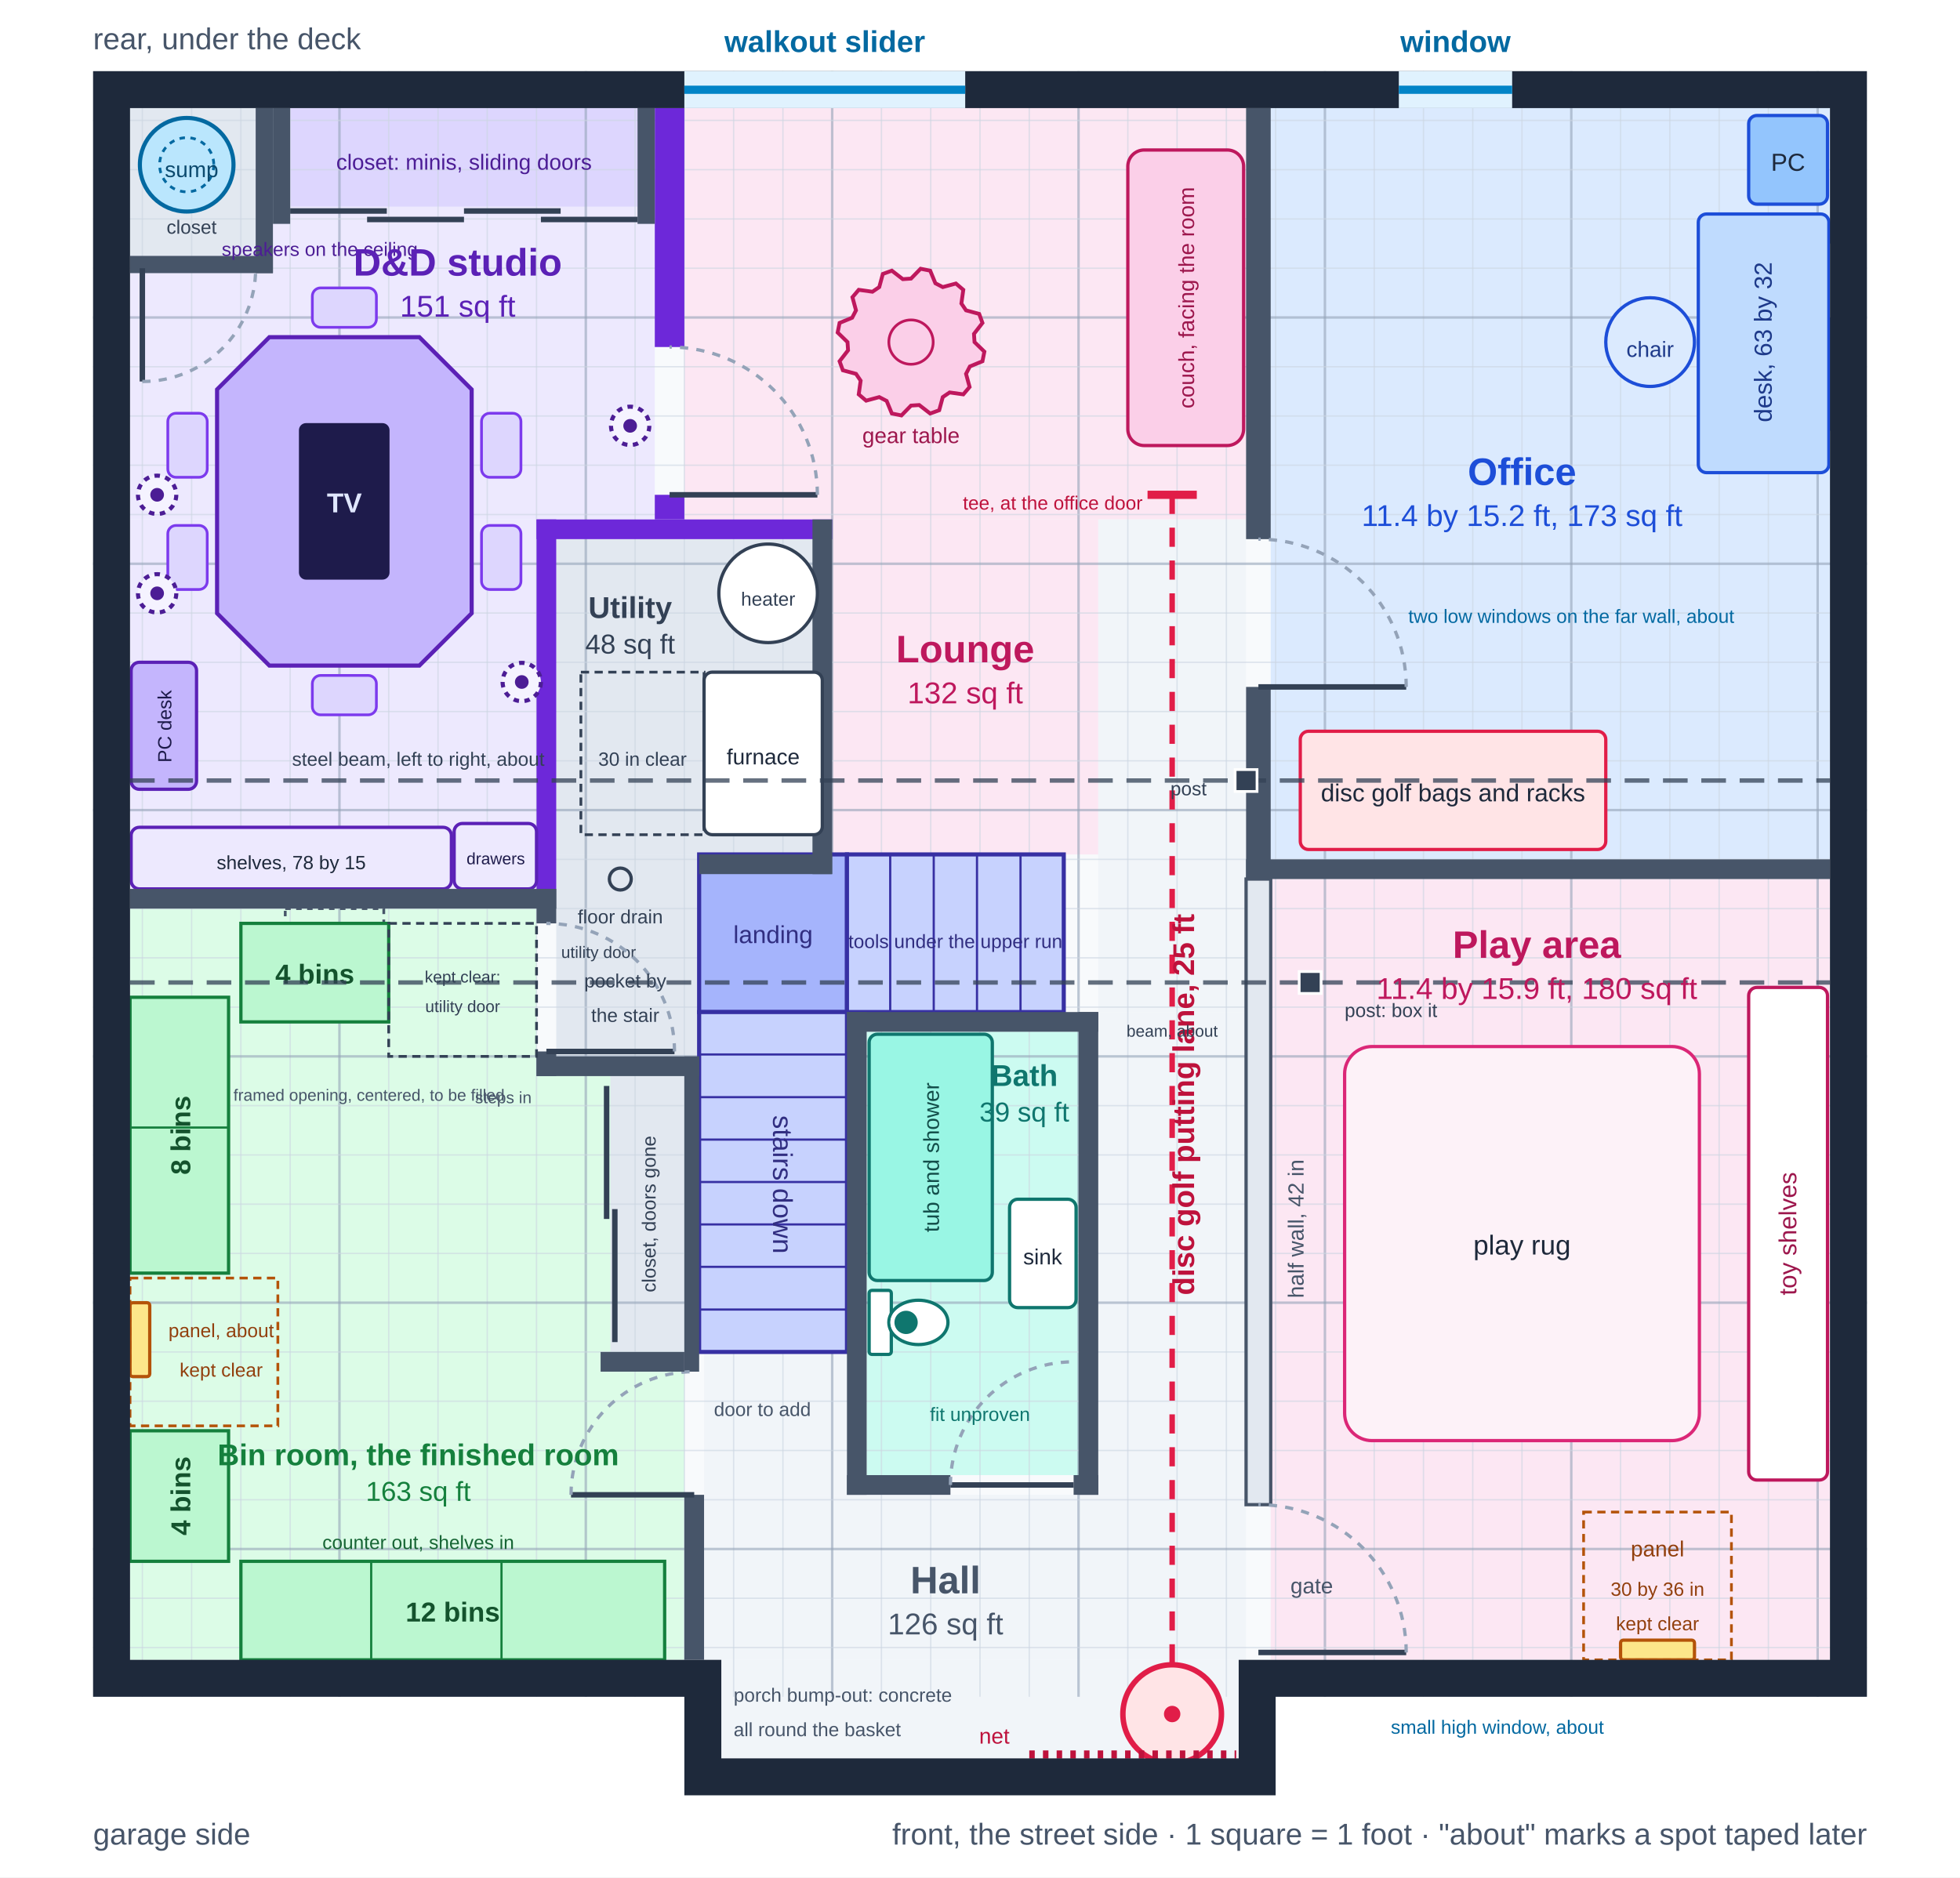
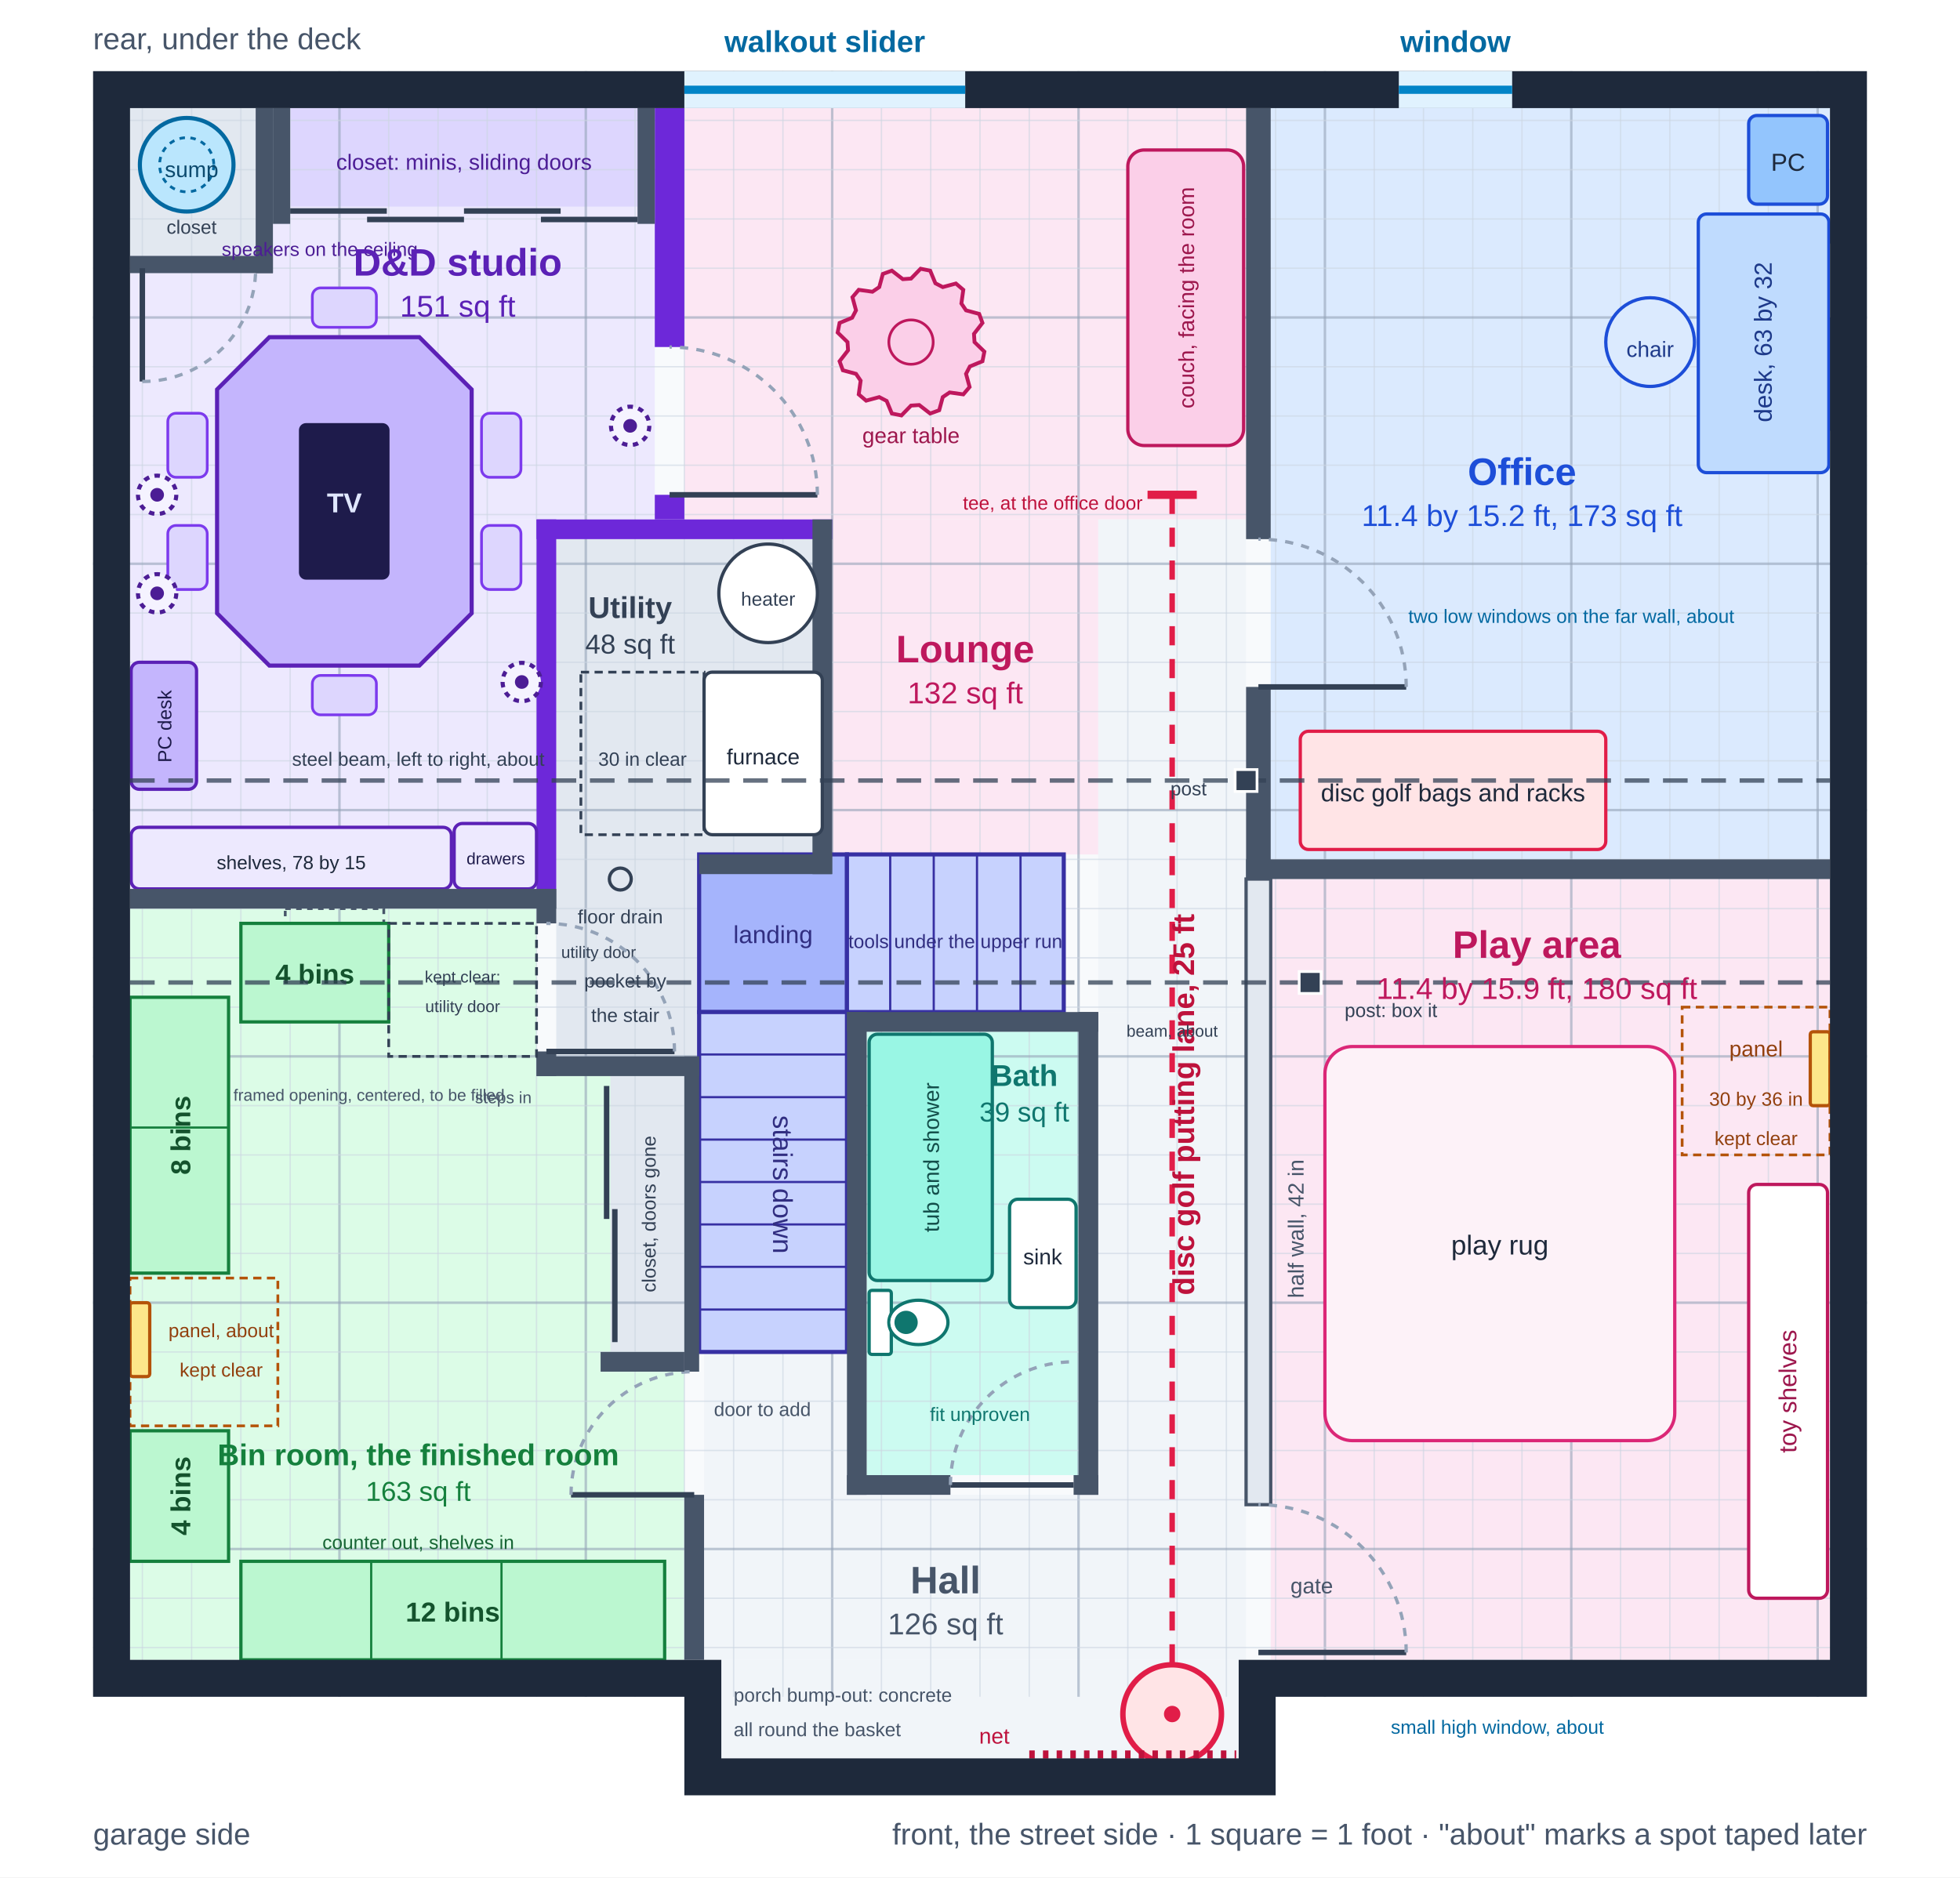
<svg xmlns="http://www.w3.org/2000/svg" viewBox="0 0 716 686" width="716" height="686" font-family="Segoe UI, Arial, sans-serif" role="img" aria-label="The basement with the D&amp;D studio by the utilities: studio, office, play area, bins in the finished room, the lane">
  <rect width="716" height="686" fill="#ffffff" />
  <rect x="34.0" y="26.0" width="648.0" height="594.0" fill="#f8fafc" />
  <rect x="250.0" y="620.0" width="216.0" height="36.0" fill="#f8fafc" />
  <rect x="47.5" y="39.5" width="191.7" height="150.3" fill="#ede9fe" />
  <rect x="47.5" y="189.8" width="148.5" height="135.0" fill="#ede9fe" />
  <rect x="47.5" y="39.5" width="45.9" height="54.0" fill="#e2e8f0" />
  <rect x="106.0" y="39.5" width="126.9" height="36.0" fill="#ddd6fe" />
  <rect x="47.5" y="332.0" width="148.5" height="54.0" fill="#dcfce7" />
  <rect x="47.5" y="386.0" width="202.5" height="220.5" fill="#dcfce7" />
  <rect x="223.0" y="393.2" width="27.0" height="100.8" fill="#e2e8f0" />
  <rect x="464.2" y="321.2" width="204.3" height="285.3" fill="#fce7f3" />
  <rect x="203.2" y="197.0" width="100.8" height="115.2" fill="#e2e8f0" />
  <rect x="203.2" y="312.2" width="52.2" height="73.8" fill="#e2e8f0" />
  <rect x="250.0" y="39.5" width="205.2" height="150.3" fill="#fce7f3" />
  <rect x="304.0" y="189.8" width="97.2" height="122.4" fill="#fce7f3" />
  <rect x="401.2" y="189.8" width="54.0" height="180.0" fill="#f1f5f9" />
  <rect x="401.2" y="369.8" width="54.0" height="176.4" fill="#f1f5f9" />
  <rect x="257.2" y="494.0" width="52.2" height="52.2" fill="#f1f5f9" />
  <rect x="257.2" y="546.2" width="198.0" height="60.3" fill="#f1f5f9" />
  <rect x="263.5" y="606.5" width="189.0" height="36.0" fill="#f1f5f9" />
  <rect x="464.2" y="39.5" width="204.3" height="274.5" fill="#dbeafe" />
  <rect x="316.6" y="377.0" width="77.4" height="162.0" fill="#ccfbf1" />
  <line x1="52.0" y1="26.0" x2="52.0" y2="620.0" stroke="#cbd5e1" stroke-width="0.5" opacity="0.6" />
  <line x1="70.0" y1="26.0" x2="70.0" y2="620.0" stroke="#cbd5e1" stroke-width="0.5" opacity="0.6" />
  <line x1="88.0" y1="26.0" x2="88.0" y2="620.0" stroke="#cbd5e1" stroke-width="0.5" opacity="0.6" />
  <line x1="106.0" y1="26.0" x2="106.0" y2="620.0" stroke="#cbd5e1" stroke-width="0.5" opacity="0.6" />
  <line x1="124.0" y1="26.0" x2="124.0" y2="620.0" stroke="#94a3b8" stroke-width="0.9" opacity="0.6" />
  <line x1="142.0" y1="26.0" x2="142.0" y2="620.0" stroke="#cbd5e1" stroke-width="0.5" opacity="0.6" />
  <line x1="160.0" y1="26.0" x2="160.0" y2="620.0" stroke="#cbd5e1" stroke-width="0.5" opacity="0.6" />
  <line x1="178.0" y1="26.0" x2="178.0" y2="620.0" stroke="#cbd5e1" stroke-width="0.5" opacity="0.6" />
  <line x1="196.0" y1="26.0" x2="196.0" y2="620.0" stroke="#cbd5e1" stroke-width="0.5" opacity="0.6" />
  <line x1="214.0" y1="26.0" x2="214.0" y2="620.0" stroke="#94a3b8" stroke-width="0.9" opacity="0.6" />
  <line x1="232.0" y1="26.0" x2="232.0" y2="620.0" stroke="#cbd5e1" stroke-width="0.5" opacity="0.6" />
  <line x1="250.0" y1="26.0" x2="250.0" y2="620.0" stroke="#cbd5e1" stroke-width="0.5" opacity="0.6" />
  <line x1="268.0" y1="26.0" x2="268.0" y2="620.0" stroke="#cbd5e1" stroke-width="0.5" opacity="0.6" />
  <line x1="286.0" y1="26.0" x2="286.0" y2="620.0" stroke="#cbd5e1" stroke-width="0.5" opacity="0.6" />
  <line x1="304.0" y1="26.0" x2="304.0" y2="620.0" stroke="#94a3b8" stroke-width="0.9" opacity="0.6" />
  <line x1="322.0" y1="26.0" x2="322.0" y2="620.0" stroke="#cbd5e1" stroke-width="0.5" opacity="0.6" />
  <line x1="340.0" y1="26.0" x2="340.0" y2="620.0" stroke="#cbd5e1" stroke-width="0.5" opacity="0.6" />
  <line x1="358.0" y1="26.0" x2="358.0" y2="620.0" stroke="#cbd5e1" stroke-width="0.5" opacity="0.6" />
  <line x1="376.0" y1="26.0" x2="376.0" y2="620.0" stroke="#cbd5e1" stroke-width="0.5" opacity="0.6" />
  <line x1="394.0" y1="26.0" x2="394.0" y2="620.0" stroke="#94a3b8" stroke-width="0.9" opacity="0.6" />
  <line x1="412.0" y1="26.0" x2="412.0" y2="620.0" stroke="#cbd5e1" stroke-width="0.5" opacity="0.6" />
  <line x1="430.0" y1="26.0" x2="430.0" y2="620.0" stroke="#cbd5e1" stroke-width="0.5" opacity="0.6" />
  <line x1="448.0" y1="26.0" x2="448.0" y2="620.0" stroke="#cbd5e1" stroke-width="0.5" opacity="0.6" />
  <line x1="466.0" y1="26.0" x2="466.0" y2="620.0" stroke="#cbd5e1" stroke-width="0.5" opacity="0.6" />
  <line x1="484.0" y1="26.0" x2="484.0" y2="620.0" stroke="#94a3b8" stroke-width="0.9" opacity="0.6" />
  <line x1="502.0" y1="26.0" x2="502.0" y2="620.0" stroke="#cbd5e1" stroke-width="0.5" opacity="0.6" />
  <line x1="520.0" y1="26.0" x2="520.0" y2="620.0" stroke="#cbd5e1" stroke-width="0.5" opacity="0.6" />
  <line x1="538.0" y1="26.0" x2="538.0" y2="620.0" stroke="#cbd5e1" stroke-width="0.5" opacity="0.6" />
  <line x1="556.0" y1="26.0" x2="556.0" y2="620.0" stroke="#cbd5e1" stroke-width="0.5" opacity="0.6" />
  <line x1="574.0" y1="26.0" x2="574.0" y2="620.0" stroke="#94a3b8" stroke-width="0.9" opacity="0.6" />
  <line x1="592.0" y1="26.0" x2="592.0" y2="620.0" stroke="#cbd5e1" stroke-width="0.5" opacity="0.6" />
  <line x1="610.0" y1="26.0" x2="610.0" y2="620.0" stroke="#cbd5e1" stroke-width="0.5" opacity="0.6" />
  <line x1="628.0" y1="26.0" x2="628.0" y2="620.0" stroke="#cbd5e1" stroke-width="0.5" opacity="0.6" />
  <line x1="646.0" y1="26.0" x2="646.0" y2="620.0" stroke="#cbd5e1" stroke-width="0.5" opacity="0.6" />
  <line x1="664.0" y1="26.0" x2="664.0" y2="620.0" stroke="#94a3b8" stroke-width="0.9" opacity="0.6" />
  <line x1="34.0" y1="44.0" x2="682.0" y2="44.0" stroke="#cbd5e1" stroke-width="0.5" opacity="0.6" />
  <line x1="34.0" y1="62.0" x2="682.0" y2="62.0" stroke="#cbd5e1" stroke-width="0.5" opacity="0.6" />
  <line x1="34.0" y1="80.0" x2="682.0" y2="80.0" stroke="#cbd5e1" stroke-width="0.5" opacity="0.6" />
  <line x1="34.0" y1="98.0" x2="682.0" y2="98.0" stroke="#cbd5e1" stroke-width="0.5" opacity="0.6" />
  <line x1="34.0" y1="116.0" x2="682.0" y2="116.0" stroke="#94a3b8" stroke-width="0.9" opacity="0.6" />
  <line x1="34.0" y1="134.0" x2="682.0" y2="134.0" stroke="#cbd5e1" stroke-width="0.5" opacity="0.6" />
  <line x1="34.0" y1="152.0" x2="682.0" y2="152.0" stroke="#cbd5e1" stroke-width="0.5" opacity="0.6" />
  <line x1="34.0" y1="170.0" x2="682.0" y2="170.0" stroke="#cbd5e1" stroke-width="0.5" opacity="0.6" />
  <line x1="34.0" y1="188.0" x2="682.0" y2="188.0" stroke="#cbd5e1" stroke-width="0.5" opacity="0.6" />
  <line x1="34.0" y1="206.0" x2="682.0" y2="206.0" stroke="#94a3b8" stroke-width="0.9" opacity="0.6" />
  <line x1="34.0" y1="224.0" x2="682.0" y2="224.0" stroke="#cbd5e1" stroke-width="0.5" opacity="0.6" />
  <line x1="34.0" y1="242.0" x2="682.0" y2="242.0" stroke="#cbd5e1" stroke-width="0.5" opacity="0.6" />
  <line x1="34.0" y1="260.0" x2="682.0" y2="260.0" stroke="#cbd5e1" stroke-width="0.5" opacity="0.6" />
  <line x1="34.0" y1="278.0" x2="682.0" y2="278.0" stroke="#cbd5e1" stroke-width="0.5" opacity="0.6" />
  <line x1="34.0" y1="296.0" x2="682.0" y2="296.0" stroke="#94a3b8" stroke-width="0.9" opacity="0.6" />
  <line x1="34.0" y1="314.0" x2="682.0" y2="314.0" stroke="#cbd5e1" stroke-width="0.5" opacity="0.6" />
  <line x1="34.0" y1="332.0" x2="682.0" y2="332.0" stroke="#cbd5e1" stroke-width="0.5" opacity="0.6" />
  <line x1="34.0" y1="350.0" x2="682.0" y2="350.0" stroke="#cbd5e1" stroke-width="0.5" opacity="0.6" />
  <line x1="34.0" y1="368.0" x2="682.0" y2="368.0" stroke="#cbd5e1" stroke-width="0.5" opacity="0.6" />
  <line x1="34.0" y1="386.0" x2="682.0" y2="386.0" stroke="#94a3b8" stroke-width="0.9" opacity="0.6" />
  <line x1="34.0" y1="404.0" x2="682.0" y2="404.0" stroke="#cbd5e1" stroke-width="0.5" opacity="0.6" />
  <line x1="34.0" y1="422.0" x2="682.0" y2="422.0" stroke="#cbd5e1" stroke-width="0.5" opacity="0.6" />
  <line x1="34.0" y1="440.0" x2="682.0" y2="440.0" stroke="#cbd5e1" stroke-width="0.5" opacity="0.6" />
  <line x1="34.0" y1="458.0" x2="682.0" y2="458.0" stroke="#cbd5e1" stroke-width="0.5" opacity="0.6" />
  <line x1="34.0" y1="476.0" x2="682.0" y2="476.0" stroke="#94a3b8" stroke-width="0.9" opacity="0.6" />
  <line x1="34.0" y1="494.0" x2="682.0" y2="494.0" stroke="#cbd5e1" stroke-width="0.5" opacity="0.6" />
  <line x1="34.0" y1="512.0" x2="682.0" y2="512.0" stroke="#cbd5e1" stroke-width="0.5" opacity="0.6" />
  <line x1="34.0" y1="530.0" x2="682.0" y2="530.0" stroke="#cbd5e1" stroke-width="0.5" opacity="0.6" />
  <line x1="34.0" y1="548.0" x2="682.0" y2="548.0" stroke="#cbd5e1" stroke-width="0.5" opacity="0.6" />
  <line x1="34.0" y1="566.0" x2="682.0" y2="566.0" stroke="#94a3b8" stroke-width="0.9" opacity="0.6" />
  <line x1="34.0" y1="584.0" x2="682.0" y2="584.0" stroke="#cbd5e1" stroke-width="0.5" opacity="0.6" />
  <line x1="34.0" y1="602.0" x2="682.0" y2="602.0" stroke="#cbd5e1" stroke-width="0.5" opacity="0.6" />
  <rect x="255.4" y="312.2" width="54.0" height="57.6" fill="#a5b4fc" stroke="#3730a3" stroke-width="1.5" />
  <rect x="309.4" y="312.2" width="79.2" height="57.6" fill="#c7d2fe" stroke="#3730a3" stroke-width="1.5" />
  <line x1="325.2" y1="312.2" x2="325.2" y2="369.8" stroke="#3730a3" stroke-width="0.8" />
  <line x1="341.1" y1="312.2" x2="341.1" y2="369.8" stroke="#3730a3" stroke-width="0.8" />
  <line x1="356.9" y1="312.2" x2="356.9" y2="369.8" stroke="#3730a3" stroke-width="0.8" />
  <line x1="372.8" y1="312.2" x2="372.8" y2="369.8" stroke="#3730a3" stroke-width="0.8" />
  <rect x="255.4" y="369.8" width="54.0" height="124.2" fill="#c7d2fe" stroke="#3730a3" stroke-width="1.5" />
  <line x1="255.4" y1="385.3" x2="309.4" y2="385.3" stroke="#3730a3" stroke-width="0.8" />
  <line x1="255.4" y1="400.9" x2="309.4" y2="400.9" stroke="#3730a3" stroke-width="0.8" />
  <line x1="255.4" y1="416.4" x2="309.4" y2="416.4" stroke="#3730a3" stroke-width="0.8" />
  <line x1="255.4" y1="431.9" x2="309.4" y2="431.9" stroke="#3730a3" stroke-width="0.8" />
  <line x1="255.4" y1="447.4" x2="309.4" y2="447.4" stroke="#3730a3" stroke-width="0.8" />
  <line x1="255.4" y1="462.9" x2="309.4" y2="462.9" stroke="#3730a3" stroke-width="0.8" />
  <line x1="255.4" y1="478.5" x2="309.4" y2="478.5" stroke="#3730a3" stroke-width="0.8" />
  <text x="282.4" y="344.6" font-size="9" fill="#312e81" text-anchor="middle">landing</text>
  <text x="282.4" y="432.8" font-size="10" fill="#312e81" text-anchor="middle" transform="rotate(90 282.4 432.8)">stairs down</text>
  <rect x="239.2" y="39.5" width="10.8" height="87.3" fill="#6d28d9" />
  <rect x="239.2" y="180.8" width="10.8" height="9.0" fill="#6d28d9" />
  <rect x="196.0" y="189.8" width="7.2" height="135.0" fill="#6d28d9" />
  <rect x="196.0" y="189.8" width="108.0" height="7.2" fill="#6d28d9" />
  <line x1="244.6" y1="180.8" x2="298.6" y2="180.8" stroke="#334155" stroke-width="2" />
  <path d="M 298.6 180.8 A 54.0 54.0 0 0 0 244.6 126.8" fill="none" stroke="#94a3b8" stroke-width="1.2" stroke-dasharray="3,3" />
  <rect x="47.5" y="93.5" width="52.2" height="6.3" fill="#475569" />
  <rect x="93.4" y="39.5" width="6.3" height="60.3" fill="#475569" />
  <line x1="52.0" y1="98.0" x2="52.0" y2="139.4" stroke="#334155" stroke-width="2" />
  <path d="M 52.0 139.4 A 41.4 41.4 0 0 0 93.4 98.0" fill="none" stroke="#94a3b8" stroke-width="1.2" stroke-dasharray="3,3" />
  <circle cx="68.2" cy="60.2" r="17.1" fill="#bae6fd" stroke="#0369a1" stroke-width="1.5" />
  <circle cx="68.2" cy="60.2" r="9.9" fill="none" stroke="#0369a1" stroke-width="1" stroke-dasharray="2,2" />
  <text x="70.0" y="64.7" font-size="8" fill="#0c4a6e" text-anchor="middle">sump</text>
  <text x="70.0" y="85.4" font-size="7" fill="#334155" text-anchor="middle">closet</text>
  <rect x="99.7" y="39.5" width="6.3" height="42.3" fill="#475569" />
  <rect x="232.9" y="39.5" width="6.3" height="42.3" fill="#475569" />
  <line x1="106.0" y1="77.1" x2="141.3" y2="77.1" stroke="#334155" stroke-width="2" />
  <line x1="134.1" y1="80.2" x2="169.5" y2="80.2" stroke="#334155" stroke-width="2" />
  <line x1="169.5" y1="77.1" x2="204.8" y2="77.1" stroke="#334155" stroke-width="2" />
  <line x1="197.6" y1="80.2" x2="232.9" y2="80.2" stroke="#334155" stroke-width="2" />
  <text x="169.5" y="62.0" font-size="8" fill="#4c1d95" text-anchor="middle">closet: minis, sliding doors</text>
  <polygon points="98.4,123.2 153.2,123.2 172.3,142.3 172.3,224.1 153.2,243.2 98.4,243.2 79.3,224.1 79.3,142.3" fill="#c4b5fd" stroke="#5b21b6" stroke-width="1.5" />
  <rect x="109.8" y="155.2" width="31.9" height="56.0" rx="2" fill="#1e1b4b" stroke="#1e1b4b" stroke-width="1.2" />
  <text x="125.8" y="187.2" font-size="10" font-weight="700" fill="#e0e7ff" text-anchor="middle">TV</text>
  <rect x="114.1" y="105.2" width="23.4" height="14.4" rx="3" fill="#ddd6fe" stroke="#7c3aed" />
  <rect x="114.1" y="246.8" width="23.4" height="14.4" rx="3" fill="#ddd6fe" stroke="#7c3aed" />
  <rect x="61.3" y="151.0" width="14.4" height="23.4" rx="3" fill="#ddd6fe" stroke="#7c3aed" />
  <rect x="175.9" y="151.0" width="14.4" height="23.4" rx="3" fill="#ddd6fe" stroke="#7c3aed" />
  <rect x="61.3" y="192.0" width="14.4" height="23.4" rx="3" fill="#ddd6fe" stroke="#7c3aed" />
  <rect x="175.9" y="192.0" width="14.4" height="23.4" rx="3" fill="#ddd6fe" stroke="#7c3aed" />
  <rect x="47.9" y="242.0" width="23.9" height="46.4" rx="3" fill="#c4b5fd" stroke="#5b21b6" stroke-width="1.2" />
  <text x="59.6" y="265.4" font-size="7" fill="#1e1b4b" text-anchor="middle" transform="rotate(-90 59.6 265.4)" dy="3">PC desk</text>
  <rect x="47.9" y="302.3" width="117.0" height="22.5" rx="3" fill="#ede9fe" stroke="#5b21b6" stroke-width="1.2" />
  <text x="106.4" y="317.6" font-size="7" fill="#1e293b" text-anchor="middle">shelves, 78 by 15</text>
  <rect x="165.9" y="300.9" width="30.1" height="23.9" rx="3" fill="#ede9fe" stroke="#5b21b6" stroke-width="1.2" />
  <text x="181.1" y="315.8" font-size="6" fill="#1e1b4b" text-anchor="middle">drawers</text>
  <circle cx="57.4" cy="180.8" r="7" fill="#f5f3ff" stroke="#4c1d95" stroke-width="1.5" stroke-dasharray="2,2" />
  <circle cx="57.4" cy="180.8" r="2.5" fill="#4c1d95" />
  <circle cx="230.2" cy="155.6" r="7" fill="#f5f3ff" stroke="#4c1d95" stroke-width="1.5" stroke-dasharray="2,2" />
  <circle cx="230.2" cy="155.6" r="2.5" fill="#4c1d95" />
  <circle cx="57.4" cy="216.8" r="7" fill="#f5f3ff" stroke="#4c1d95" stroke-width="1.5" stroke-dasharray="2,2" />
  <circle cx="57.4" cy="216.8" r="2.5" fill="#4c1d95" />
  <circle cx="190.6" cy="249.2" r="7" fill="#f5f3ff" stroke="#4c1d95" stroke-width="1.5" stroke-dasharray="2,2" />
  <circle cx="190.6" cy="249.2" r="2.5" fill="#4c1d95" />
  <text x="116.8" y="93.5" font-size="7" fill="#4c1d95" text-anchor="middle">speakers on the ceiling</text>
  <rect x="47.5" y="324.8" width="155.7" height="7.2" fill="#475569" />
  <rect x="196.0" y="324.8" width="7.2" height="12.6" fill="#475569" />
  <rect x="196.0" y="384.2" width="7.2" height="9.0" fill="#475569" />
  <text x="205.0" y="350.0" font-size="6" fill="#334155" text-anchor="start">utility door</text>
  <rect x="196.0" y="386.0" width="59.4" height="7.2" fill="#475569" />
  <rect x="250.0" y="386.0" width="5.4" height="115.2" fill="#475569" />
  <rect x="250.0" y="546.2" width="7.2" height="60.3" fill="#475569" />
  <line x1="253.6" y1="546.2" x2="208.6" y2="546.2" stroke="#334155" stroke-width="2" />
  <path d="M 208.6 546.2 A 45.0 45.0 0 0 1 253.6 501.2" fill="none" stroke="#94a3b8" stroke-width="1.2" stroke-dasharray="3,3" />
  <text x="260.8" y="517.4" font-size="7" fill="#475569" text-anchor="start">door to add</text>
  <rect x="219.4" y="494.0" width="30.6" height="7.2" fill="#475569" />
  <line x1="221.6" y1="396.8" x2="221.6" y2="445.4" stroke="#334155" stroke-width="2" />
  <line x1="224.6" y1="441.8" x2="224.6" y2="490.4" stroke="#334155" stroke-width="2" />
  <text x="236.5" y="443.6" font-size="7" fill="#334155" text-anchor="middle" transform="rotate(-90 236.5 443.6)" dy="3">closet, doors gone</text>
  <text x="194.2" y="403.1" font-size="6" fill="#475569" text-anchor="end">steps in</text>
  <rect x="47.5" y="476.0" width="7.2" height="27.0" rx="1" fill="#fde68a" stroke="#b45309" stroke-width="1.2" />
  <rect x="47.5" y="467.0" width="54.0" height="54.0" fill="none" stroke="#b45309" stroke-width="1" stroke-dasharray="3,2" />
  <text x="80.8" y="488.6" font-size="7" fill="#92400e" text-anchor="middle">panel, about</text>
  <text x="80.8" y="503.0" font-size="7" fill="#92400e" text-anchor="middle">kept clear</text>
  <rect x="104.2" y="332.0" width="36.0" height="5.4" fill="none" stroke="#475569" stroke-width="1" stroke-dasharray="2,2" />
  <text x="134.8" y="402.2" font-size="6" fill="#475569" text-anchor="middle">framed opening, centered, to be filled</text>
  <rect x="47.5" y="364.4" width="36.0" height="100.8" fill="#bbf7d0" stroke="#15803d" stroke-width="1.2" />
  <line x1="47.5" y1="412.0" x2="83.5" y2="412.0" stroke="#15803d" stroke-width="0.8" />
  <text x="65.5" y="418.8" font-size="10" font-weight="700" fill="#14532d" text-anchor="middle" transform="rotate(-90 65.5 414.8)">8 bins</text>
  <rect x="88.0" y="337.4" width="54.0" height="36.0" fill="#bbf7d0" stroke="#15803d" stroke-width="1.2" />
  <text x="115.0" y="359.4" font-size="10" font-weight="700" fill="#14532d" text-anchor="middle">4 bins</text>
  <rect x="142.0" y="337.4" width="54.0" height="48.6" fill="none" stroke="#334155" stroke-width="1" stroke-dasharray="3,2" />
  <text x="169.0" y="359.0" font-size="6" fill="#334155" text-anchor="middle">kept clear:</text>
  <text x="169.0" y="369.8" font-size="6" fill="#334155" text-anchor="middle">utility door</text>
  <rect x="88.0" y="570.5" width="154.8" height="36.0" fill="#bbf7d0" stroke="#15803d" stroke-width="1.2" />
  <line x1="135.6" y1="570.5" x2="135.6" y2="606.5" stroke="#15803d" stroke-width="0.8" />
  <line x1="183.2" y1="570.5" x2="183.2" y2="606.5" stroke="#15803d" stroke-width="0.8" />
  <text x="165.4" y="592.5" font-size="10" font-weight="700" fill="#14532d" text-anchor="middle">12 bins</text>
  <rect x="47.5" y="522.8" width="36.0" height="47.7" fill="#bbf7d0" stroke="#15803d" stroke-width="1.2" />
  <text x="65.5" y="550.6" font-size="10" font-weight="700" fill="#14532d" text-anchor="middle" transform="rotate(-90 65.5 546.6)">4 bins</text>
  <text x="152.8" y="566.0" font-size="7" fill="#166534" text-anchor="middle">counter out, shelves in</text>
-   <rect x="491.2" y="382.4" width="129.6" height="144.0" rx="10" fill="#fdf2f8" stroke="#db2777" stroke-width="1.2" />
-   <text x="556.0" y="458.4" font-size="10" fill="#1e293b" text-anchor="middle">play rug</text>
-   <rect x="638.8" y="360.8" width="28.8" height="180.0" rx="3" fill="#ffffff" stroke="#be185d" stroke-width="1.2" />
-   <text x="653.2" y="450.8" font-size="9" fill="#9d174d" text-anchor="middle" transform="rotate(-90 653.2 450.8)" dy="3">toy shelves</text>
-   <rect x="592.0" y="599.3" width="27.0" height="7.2" rx="1" fill="#fde68a" stroke="#b45309" stroke-width="1.2" />
-   <rect x="578.5" y="552.5" width="54.0" height="54.0" fill="none" stroke="#b45309" stroke-width="1" stroke-dasharray="3,2" />
-   <text x="605.5" y="568.7" font-size="8" fill="#92400e" text-anchor="middle">panel</text>
-   <text x="605.5" y="583.1" font-size="7" fill="#92400e" text-anchor="middle">30 by 36 in</text>
-   <text x="605.5" y="595.7" font-size="7" fill="#92400e" text-anchor="middle">kept clear</text>
+   <rect x="484.0" y="382.4" width="127.8" height="144.0" rx="10" fill="#fdf2f8" stroke="#db2777" stroke-width="1.2" />
+   <text x="547.9" y="458.4" font-size="10" fill="#1e293b" text-anchor="middle">play rug</text>
+   <rect x="638.8" y="432.8" width="28.8" height="151.2" rx="3" fill="#ffffff" stroke="#be185d" stroke-width="1.2" />
+   <text x="653.2" y="508.4" font-size="9" fill="#9d174d" text-anchor="middle" transform="rotate(-90 653.2 508.4)" dy="3">toy shelves</text>
+   <rect x="661.3" y="377.0" width="7.2" height="27.0" rx="1" fill="#fde68a" stroke="#b45309" stroke-width="1.2" />
+   <rect x="614.5" y="368.0" width="54.0" height="54.0" fill="none" stroke="#b45309" stroke-width="1" stroke-dasharray="3,2" />
+   <text x="641.5" y="386.0" font-size="8" fill="#92400e" text-anchor="middle">panel</text>
+   <text x="641.5" y="404.0" font-size="7" fill="#92400e" text-anchor="middle">30 by 36 in</text>
+   <text x="641.5" y="418.4" font-size="7" fill="#92400e" text-anchor="middle">kept clear</text>
  <rect x="455.2" y="321.2" width="9.0" height="228.6" fill="#e2e8f0" stroke="#475569" stroke-width="1.2" />
  <line x1="459.7" y1="603.8" x2="513.7" y2="603.8" stroke="#334155" stroke-width="2" />
  <path d="M 513.7 603.8 A 54.0 54.0 0 0 0 459.7 549.8" fill="none" stroke="#94a3b8" stroke-width="1.2" stroke-dasharray="3,3" />
  <text x="473.2" y="449.0" font-size="8" fill="#475569" text-anchor="middle" transform="rotate(-90 473.2 449.0)" dy="3">half wall, 42 in</text>
  <text x="471.4" y="582.2" font-size="8" fill="#475569" text-anchor="start">gate</text>
  <text x="491.2" y="371.6" font-size="7" fill="#334155" text-anchor="start">post: box it</text>
  <rect x="529.0" y="606.5" width="36.0" height="13.5" fill="#e0f2fe" />
  <line x1="529.0" y1="613.3" x2="565.0" y2="613.3" stroke="#0284c7" stroke-width="3" />
  <text x="547.0" y="633.5" font-size="7" fill="#0369a1" text-anchor="middle">small high window, about</text>
  <rect x="296.8" y="189.8" width="7.2" height="129.6" fill="#475569" />
  <rect x="255.4" y="312.2" width="48.6" height="7.2" fill="#475569" />
  <line x1="199.6" y1="384.2" x2="246.4" y2="384.2" stroke="#334155" stroke-width="2" />
  <path d="M 246.4 384.2 A 46.8 46.8 0 0 0 199.6 337.4" fill="none" stroke="#94a3b8" stroke-width="1.2" stroke-dasharray="3,3" />
  <rect x="257.2" y="245.6" width="43.2" height="59.4" rx="3" fill="#ffffff" stroke="#334155" stroke-width="1.2" />
  <text x="278.8" y="279.3" font-size="8" fill="#1e293b" text-anchor="middle">furnace</text>
  <rect x="212.2" y="245.6" width="45.0" height="59.4" fill="none" stroke="#334155" stroke-width="1" stroke-dasharray="3,2" />
  <text x="234.7" y="279.8" font-size="7" fill="#334155" text-anchor="middle">30 in clear</text>
  <circle cx="280.6" cy="216.8" r="18.0" fill="#ffffff" stroke="#334155" stroke-width="1.2" />
  <text x="280.6" y="221.3" font-size="7" fill="#334155" text-anchor="middle">heater</text>
  <circle cx="226.6" cy="321.2" r="4" fill="none" stroke="#334155" stroke-width="1.2" />
  <text x="226.6" y="337.4" font-size="7" fill="#334155" text-anchor="middle">floor drain</text>
  <text x="228.4" y="360.8" font-size="7" fill="#334155" text-anchor="middle">pocket by</text>
  <text x="228.4" y="373.4" font-size="7" fill="#334155" text-anchor="middle">the stair</text>
  <rect x="412.0" y="54.8" width="42.3" height="108.0" rx="6" fill="#fbcfe8" stroke="#be185d" stroke-width="1.2" />
  <text x="433.2" y="108.8" font-size="8" fill="#9d174d" text-anchor="middle" transform="rotate(-90 433.2 108.8)" dy="3">couch, facing the room</text>
  <polygon points="356.0,125.0 359.6,128.5 358.9,132.0 354.3,133.9 352.9,136.6 354.2,141.4 351.9,144.1 346.9,143.4 344.4,145.1 343.1,149.9 339.8,151.1 335.8,148.0 332.8,148.2 329.3,151.8 325.8,151.1 323.9,146.5 321.2,145.1 316.4,146.4 313.7,144.1 314.4,139.1 312.7,136.6 307.9,135.3 306.7,132.0 309.8,128.0 309.6,125.0 306.0,121.5 306.7,118.0 311.3,116.1 312.7,113.4 311.4,108.6 313.7,105.9 318.7,106.6 321.2,104.9 322.5,100.1 325.8,98.9 329.8,102.0 332.8,101.8 336.3,98.2 339.8,98.9 341.7,103.5 344.4,104.9 349.2,103.6 351.9,105.9 351.2,110.9 352.9,113.4 357.7,114.7 358.9,118.0 355.8,122.0" fill="#fbcfe8" stroke="#be185d" stroke-width="1.4" />
  <circle cx="332.8" cy="125.0" r="8.1" fill="none" stroke="#be185d" stroke-width="1" />
  <text x="332.8" y="161.9" font-size="8" fill="#9d174d" text-anchor="middle">gear table</text>
  <text x="417.4" y="186.2" font-size="7" fill="#be123c" text-anchor="end">tee, at the office door</text>
  <text x="349.0" y="346.4" font-size="7" fill="#312e81" text-anchor="middle">tools under the upper run</text>
  <line x1="428.2" y1="180.8" x2="428.2" y2="626.3" stroke="#e11d48" stroke-width="2" stroke-dasharray="7,5" />
  <line x1="419.2" y1="180.8" x2="437.2" y2="180.8" stroke="#e11d48" stroke-width="3" />
  <circle cx="428.2" cy="626.3" r="18.0" fill="#ffe4e6" stroke="#e11d48" stroke-width="2" />
  <circle cx="428.2" cy="626.3" r="3" fill="#e11d48" />
  <text x="436.2" y="403.6" font-size="11" font-weight="700" fill="#be123c" text-anchor="middle" transform="rotate(-90 436.2 403.6)">disc golf putting lane, 25 ft</text>
  <line x1="376.0" y1="641.1" x2="451.6" y2="641.1" stroke="#be123c" stroke-width="3" stroke-dasharray="2,3" />
  <text x="368.8" y="637.1" font-size="8" fill="#be123c" text-anchor="end">net</text>
  <text x="268.0" y="621.8" font-size="7" fill="#475569" text-anchor="start">porch bump-out: concrete</text>
  <text x="268.0" y="634.4" font-size="7" fill="#475569" text-anchor="start">all round the basket</text>
  <rect x="455.2" y="39.5" width="9.0" height="157.5" fill="#475569" />
  <rect x="455.2" y="251.0" width="9.0" height="70.2" fill="#475569" />
  <rect x="455.2" y="314.0" width="213.3" height="7.2" fill="#475569" />
  <line x1="459.7" y1="251.0" x2="513.7" y2="251.0" stroke="#334155" stroke-width="2" />
  <path d="M 513.7 251.0 A 54.0 54.0 0 0 0 459.7 197.0" fill="none" stroke="#94a3b8" stroke-width="1.2" stroke-dasharray="3,3" />
  <rect x="638.8" y="42.2" width="28.8" height="32.4" rx="3" fill="#93c5fd" stroke="#1d4ed8" stroke-width="1.2" />
  <text x="653.2" y="62.4" font-size="9" fill="#1e293b" text-anchor="middle">PC</text>
  <rect x="620.4" y="78.2" width="47.7" height="94.5" rx="3" fill="#bfdbfe" stroke="#1d4ed8" stroke-width="1.2" />
  <text x="644.2" y="125.0" font-size="9" fill="#1e3a8a" text-anchor="middle" transform="rotate(-90 644.2 125.0)" dy="3">desk, 63 by 32</text>
  <circle cx="602.8" cy="125.0" r="16.2" fill="#dbeafe" stroke="#1d4ed8" stroke-width="1.2" />
  <text x="602.8" y="130.4" font-size="8" fill="#1e3a8a" text-anchor="middle">chair</text>
  <rect x="475.0" y="267.2" width="111.6" height="43.2" rx="3" fill="#ffe4e6" stroke="#e11d48" stroke-width="1.2" />
  <text x="530.8" y="292.8" font-size="9" fill="#1e293b" text-anchor="middle">disc golf bags and racks</text>
  <rect x="668.5" y="89.0" width="13.5" height="27.0" fill="#e0f2fe" />
  <line x1="675.3" y1="89.0" x2="675.3" y2="116.0" stroke="#0284c7" stroke-width="3" />
  <rect x="668.5" y="157.4" width="13.5" height="27.0" fill="#e0f2fe" />
  <line x1="675.3" y1="157.4" x2="675.3" y2="184.4" stroke="#0284c7" stroke-width="3" />
  <text x="574.0" y="227.6" font-size="7" fill="#0369a1" text-anchor="middle">two low windows on the far wall, about</text>
  <rect x="309.4" y="369.8" width="91.8" height="7.2" fill="#475569" />
  <rect x="309.4" y="369.8" width="7.2" height="176.4" fill="#475569" />
  <rect x="394.0" y="369.8" width="7.2" height="176.4" fill="#475569" />
  <rect x="309.4" y="539.0" width="37.8" height="7.2" fill="#475569" />
  <rect x="392.2" y="539.0" width="9.0" height="7.2" fill="#475569" />
  <line x1="392.2" y1="542.6" x2="347.2" y2="542.6" stroke="#334155" stroke-width="2" />
  <path d="M 347.2 542.6 A 45.0 45.0 0 0 1 392.2 497.6" fill="none" stroke="#94a3b8" stroke-width="1.2" stroke-dasharray="3,3" />
  <rect x="317.5" y="377.9" width="45.0" height="90.0" rx="3" fill="#99f6e4" stroke="#0f766e" stroke-width="1.2" />
  <text x="340.0" y="422.9" font-size="8" fill="#134e4a" text-anchor="middle" transform="rotate(-90 340.0 422.9)" dy="3">tub and shower</text>
  <rect x="317.5" y="471.5" width="8.1" height="23.4" rx="1" fill="#ffffff" stroke="#0f766e" stroke-width="1.2" />
  <ellipse cx="335.5" cy="483.2" rx="10.8" ry="8.1" fill="#ffffff" stroke="#0f766e" stroke-width="1.2" />
  <rect x="368.8" y="438.2" width="24.3" height="39.6" rx="3" fill="#ffffff" stroke="#0f766e" stroke-width="1.2" />
  <text x="380.9" y="462.0" font-size="8" fill="#1e293b" text-anchor="middle">sink</text>
  <text x="358.0" y="519.2" font-size="7" fill="#0f766e" text-anchor="middle">fit unproven</text>
  <line x1="47.5" y1="285.2" x2="668.5" y2="285.2" stroke="#334155" stroke-width="1.6" stroke-dasharray="9,5" opacity="0.75" />
  <line x1="47.5" y1="359.0" x2="668.5" y2="359.0" stroke="#334155" stroke-width="1.6" stroke-dasharray="9,5" opacity="0.75" />
  <text x="152.8" y="279.8" font-size="7" fill="#334155" text-anchor="middle">steel beam, left to right, about</text>
  <text x="428.2" y="378.8" font-size="6" fill="#334155" text-anchor="middle">beam, about</text>
  <rect x="451.2" y="281.2" width="8" height="8" fill="#334155" stroke="#ffffff" stroke-width="1" />
  <rect x="474.6" y="355.0" width="8" height="8" fill="#334155" stroke="#ffffff" stroke-width="1" />
  <text x="440.8" y="290.6" font-size="7" fill="#334155" text-anchor="end">post</text>
  <path d="M 34 26 H 682.0 V 620.0 H 466.0 V 656.0 H 250.0 V 620.0 H 34 Z M 47.5 39.5 V 606.5 H 263.5 V 642.5 H 452.5 V 606.5 H 668.5 V 39.5 Z" fill="#1e293b" fill-rule="evenodd" />
  <rect x="250.0" y="26.0" width="102.6" height="13.5" fill="#e0f2fe" />
  <line x1="250.0" y1="32.8" x2="352.6" y2="32.8" stroke="#0284c7" stroke-width="3" />
  <text x="301.3" y="19.0" font-size="11" font-weight="700" fill="#0369a1" text-anchor="middle">walkout slider</text>
  <rect x="511.0" y="26.0" width="41.4" height="13.5" fill="#e0f2fe" />
  <line x1="511.0" y1="32.8" x2="552.4" y2="32.8" stroke="#0284c7" stroke-width="3" />
  <text x="531.7" y="19.0" font-size="11" font-weight="700" fill="#0369a1" text-anchor="middle">window</text>
  <circle cx="331.0" cy="483.2" r="5" fill="#0f766e" stroke="#ffffff" stroke-width="1.5" />
  <text x="167.2" y="100.7" font-size="14" font-weight="700" fill="#5b21b6" text-anchor="middle">D&amp;D studio</text>
  <text x="167.2" y="115.7" font-size="11" fill="#5b21b6" text-anchor="middle">151 sq ft</text>
  <text x="152.8" y="535.4" font-size="11" font-weight="700" fill="#15803d" text-anchor="middle">Bin room, the finished room</text>
  <text x="152.8" y="548.4" font-size="10" fill="#15803d" text-anchor="middle">163 sq ft</text>
  <text x="561.4" y="350.0" font-size="14" font-weight="700" fill="#be185d" text-anchor="middle">Play area</text>
  <text x="561.4" y="365.0" font-size="11" fill="#be185d" text-anchor="middle">11.4 by 15.9 ft, 180 sq ft</text>
  <text x="230.2" y="225.8" font-size="11" font-weight="700" fill="#334155" text-anchor="middle">Utility</text>
  <text x="230.2" y="238.8" font-size="10" fill="#334155" text-anchor="middle">48 sq ft</text>
  <text x="352.6" y="242.0" font-size="14" font-weight="700" fill="#be185d" text-anchor="middle">Lounge</text>
  <text x="352.6" y="257.0" font-size="11" fill="#be185d" text-anchor="middle">132 sq ft</text>
  <text x="345.4" y="582.2" font-size="14" font-weight="700" fill="#475569" text-anchor="middle">Hall</text>
  <text x="345.4" y="597.2" font-size="11" fill="#475569" text-anchor="middle">126 sq ft</text>
  <text x="556.0" y="177.2" font-size="14" font-weight="700" fill="#1d4ed8" text-anchor="middle">Office</text>
  <text x="556.0" y="192.2" font-size="11" fill="#1d4ed8" text-anchor="middle">11.4 by 15.2 ft, 173 sq ft</text>
  <text x="374.2" y="396.8" font-size="11" font-weight="700" fill="#0f766e" text-anchor="middle">Bath</text>
  <text x="374.2" y="409.8" font-size="10" fill="#0f766e" text-anchor="middle">39 sq ft</text>
  <text x="34.0" y="18.0" font-size="11" fill="#475569">rear, under the deck</text>
  <text x="682.0" y="674.0" font-size="11" fill="#475569" text-anchor="end">front, the street side · 1 square = 1 foot · "about" marks a spot taped later</text>
  <text x="34.0" y="674.0" font-size="11" fill="#475569">garage side</text>
</svg>
